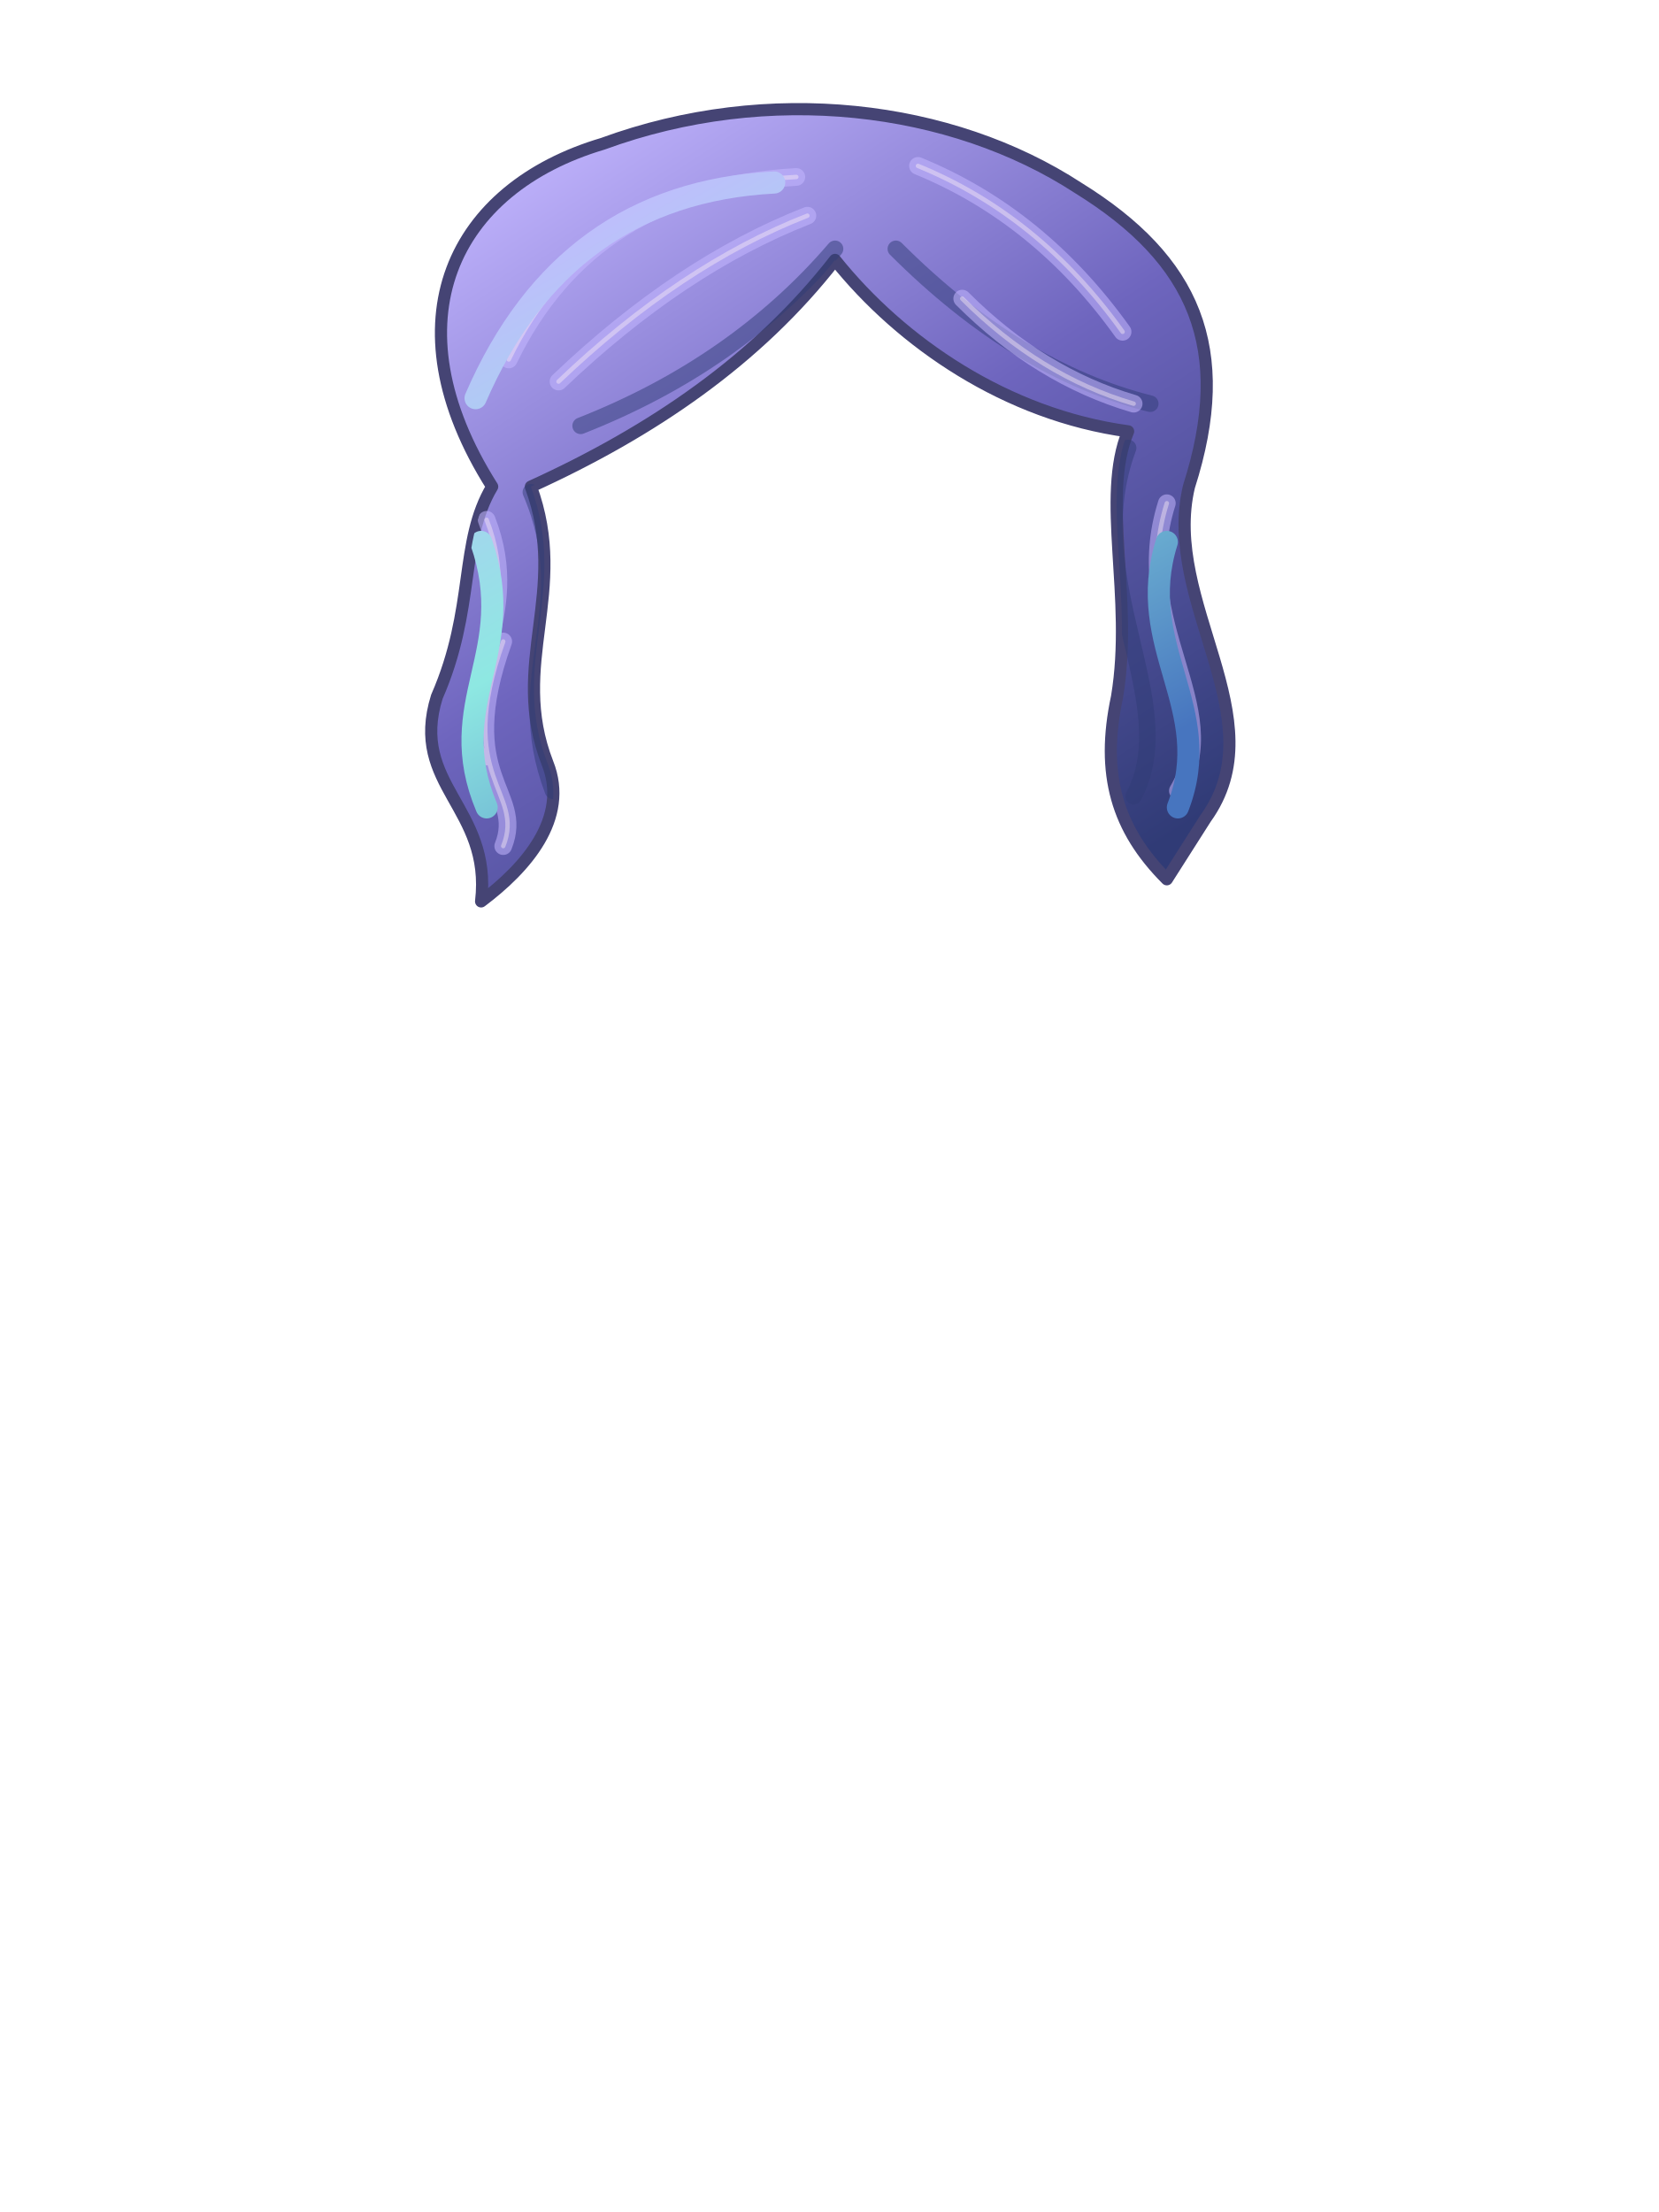
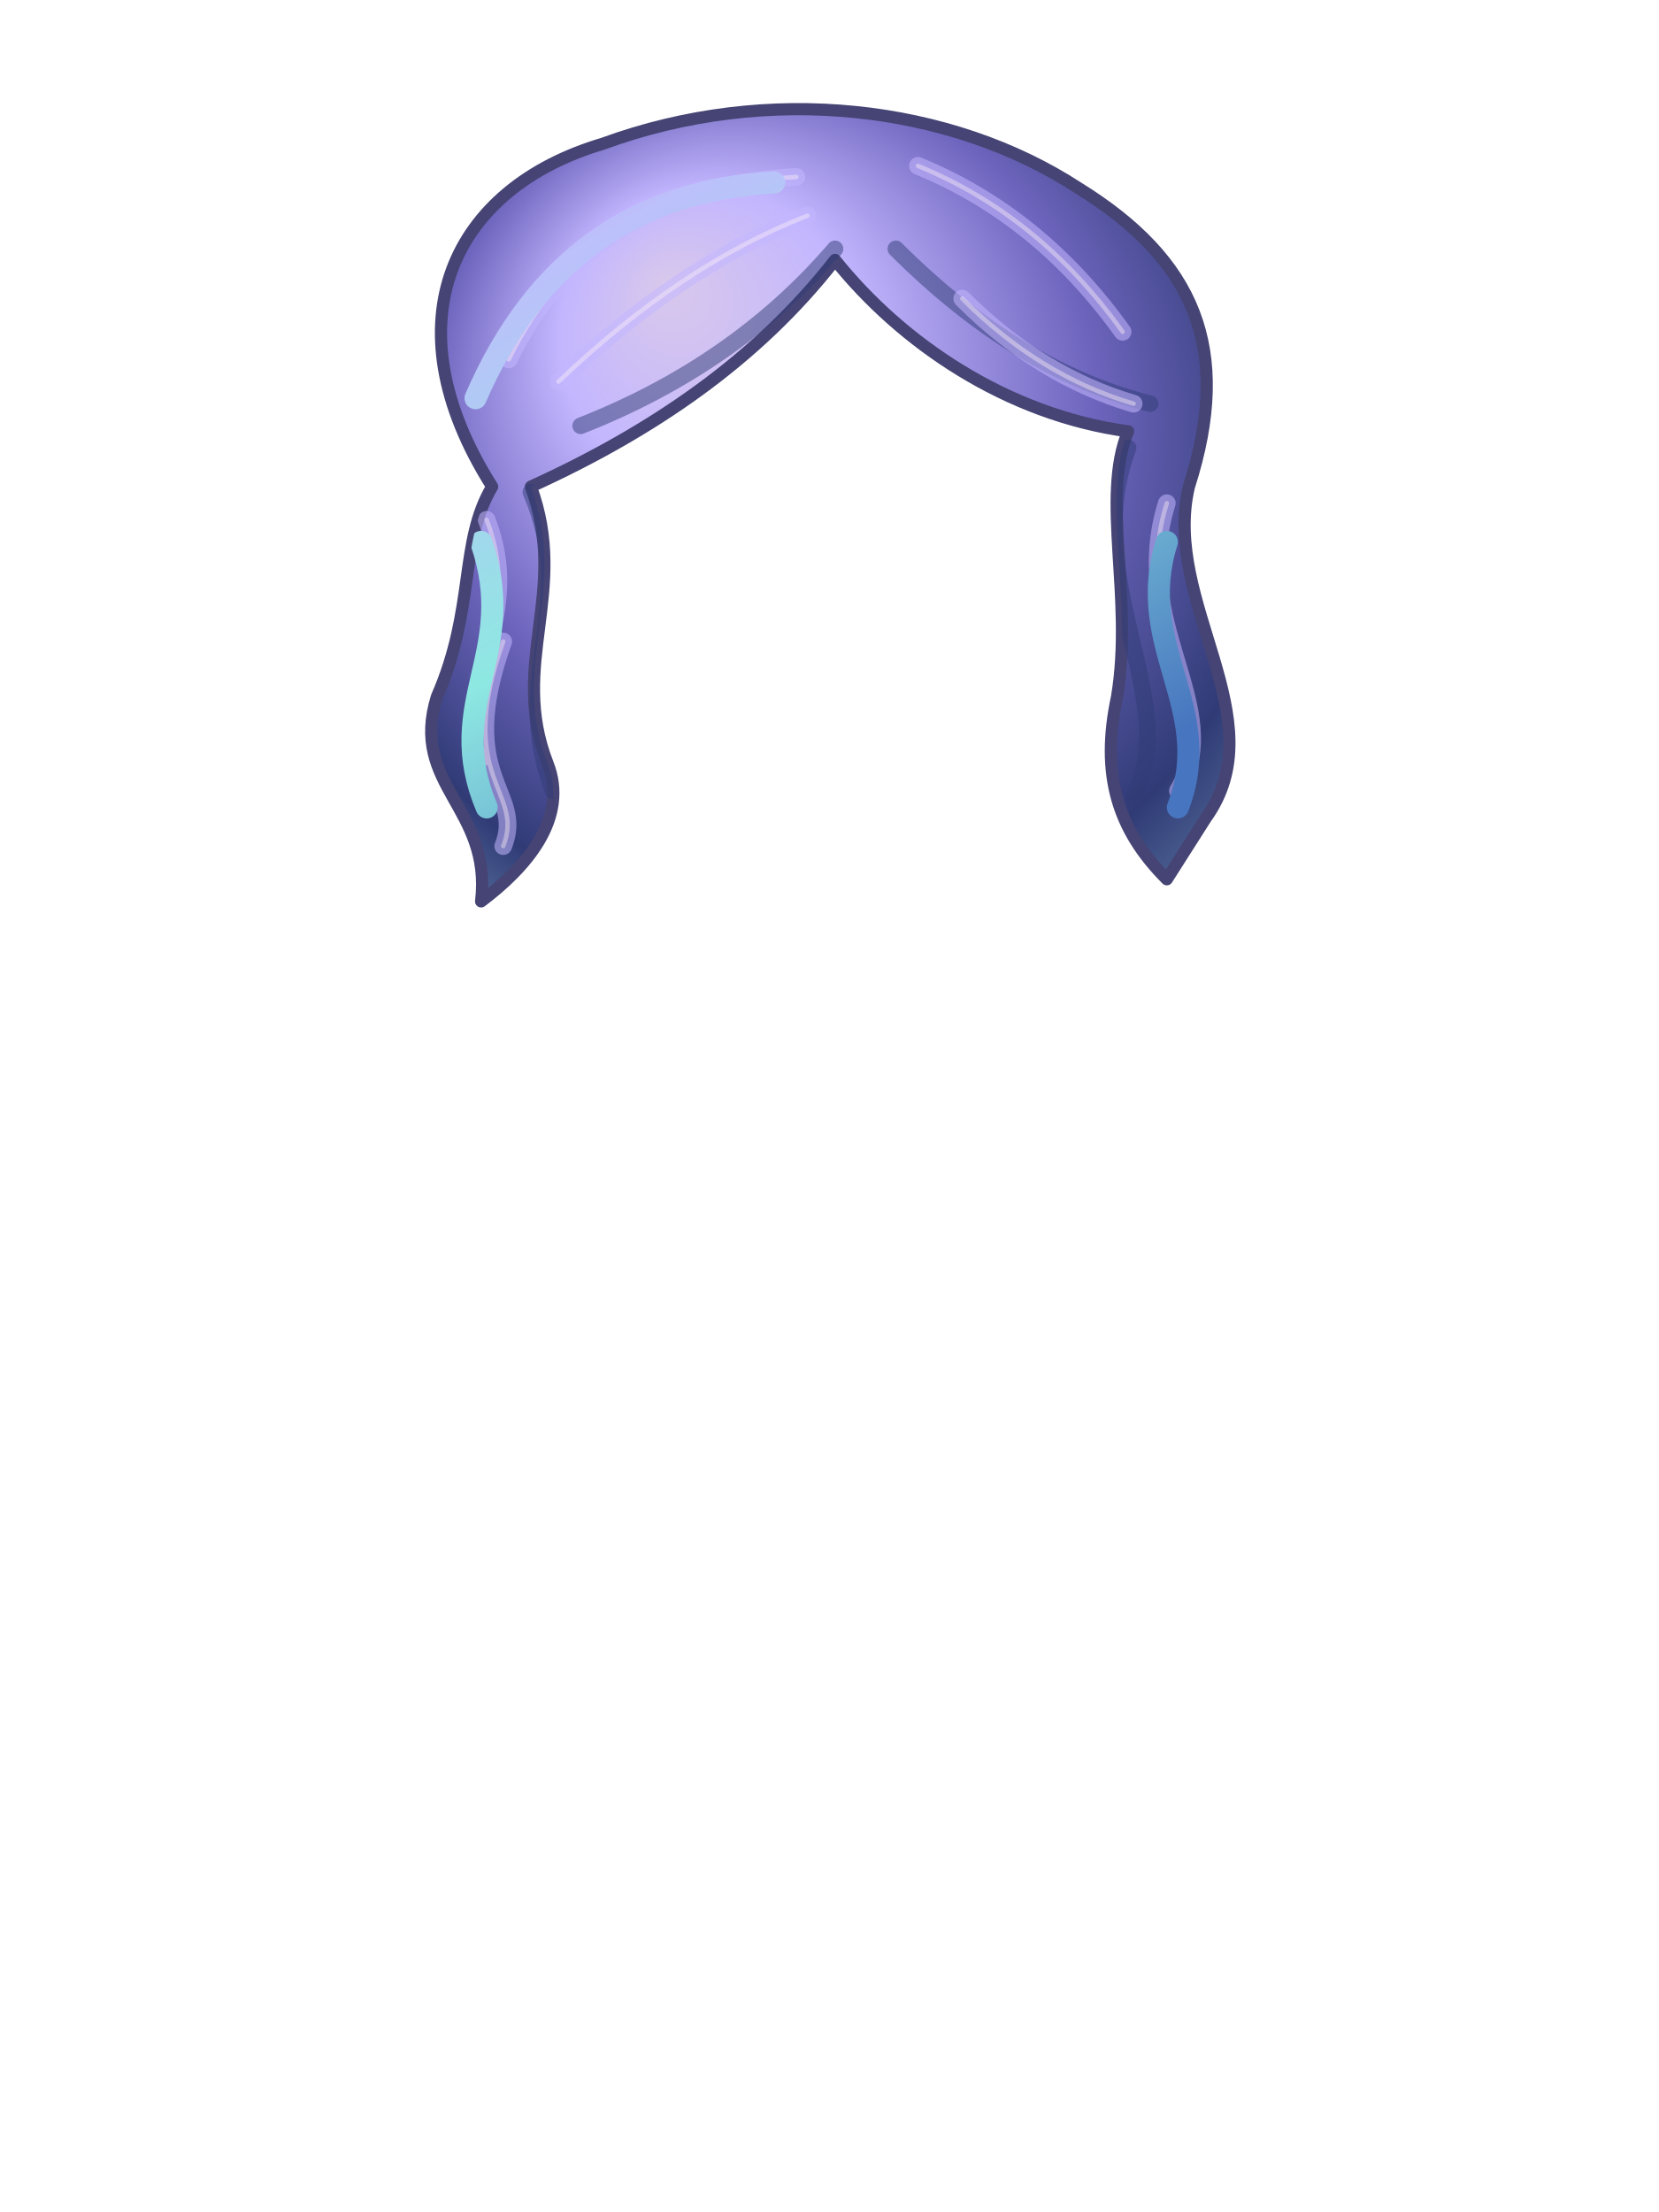
<svg xmlns="http://www.w3.org/2000/svg" viewBox="0 0 300 400">
  <defs>
-     <linearGradient id="locks" x1=".15" y1="0" x2=".8" y2="1">
-       <stop offset="0.00" stop-color="#c3b6ff" />
-       <stop offset="0.50" stop-color="#6e65be" />
-       <stop offset="1.00" stop-color="#303b76" />
-     </linearGradient>
+     <radialGradient id="locks" cx=".49" cy=".47" fx=".29" fy=".22" r=".67">
+       <stop offset="0" stop-color="#d8c8ec" />
+       <stop offset=".28" stop-color="#c3b6ff" />
+       <stop offset=".62" stop-color="#6e65be" />
+       <stop offset=".9" stop-color="#303b76" />
+       <stop offset="1" stop-color="#4a5f90" />
+     </radialGradient>
    <clipPath id="locks-clip">
      <path d="M89 88C70 58 82 34 109 26C139 15 172 19 195 34C216 47 223 63 215 88C210 109 231 130 218 148L211 159C202 150 199 140 202 126C205 108 199 90 204 78C182 75 163 62 151 47C137 65 118 78 96 88C103 107 92 120 99 138C103 148 95 157 87 163C89 146 74 142 79 126C86 110 83 98 89 88Z" fill="none" />
    </clipPath>
    <linearGradient id="aurora-ribbon" x1=".15" y1="0" x2=".8" y2="1">
      <stop offset="0.00" stop-color="#c4b9ff" />
      <stop offset="0.50" stop-color="#8ee8e2" />
      <stop offset="1.00" stop-color="#4775bf" />
    </linearGradient>
  </defs>
  <path d="M89 88C70 58 82 34 109 26C139 15 172 19 195 34C216 47 223 63 215 88C210 109 231 130 218 148L211 159C202 150 199 140 202 126C205 108 199 90 204 78C182 75 163 62 151 47C137 65 118 78 96 88C103 107 92 120 99 138C103 148 95 157 87 163C89 146 74 142 79 126C86 110 83 98 89 88Z" fill="url(#locks)" stroke="#454474" stroke-width="2.2" stroke-linecap="round" stroke-linejoin="round" />
  <g clip-path="url(#locks-clip)">
    <path d="M105 77Q133 66 151 45M162 45Q184 67 208 73M96 89C105 110 92 122 100 143M204 81C195 105 214 127 205 144" fill="none" stroke="#303b76" stroke-width="3" stroke-linecap="round" stroke-linejoin="round" opacity=".5" />
    <path d="M92 65Q107 34 144 32M101 69Q123 48 146 39M166 30Q188 39 203 60M174 54Q188 68 205 73M88 94C95 112 82 122 88 138M91 116C82 141 95 143 91 153M211 91C204 113 222 128 213 143" fill="none" stroke="#c3b6ff" stroke-width="3.2" stroke-linecap="round" stroke-linejoin="round" opacity=".55" />
    <path d="M92 65Q107 34 144 32M101 69Q123 48 146 39M166 30Q188 39 203 60M174 54Q188 68 205 73M88 94C95 112 82 122 88 138M91 116C82 141 95 143 91 153M211 91C204 113 222 128 213 143" fill="none" stroke="#fff3f6" stroke-width="0.8" stroke-linecap="round" stroke-linejoin="round" opacity=".4" />
    <path d="M86 72Q102 35 140 33M87 98C94 118 80 127 88 146M211 98C205 117 220 128 213 146" fill="none" stroke="url(#aurora-ribbon)" stroke-width="4" stroke-linecap="round" stroke-linejoin="round" />
  </g>
</svg>
